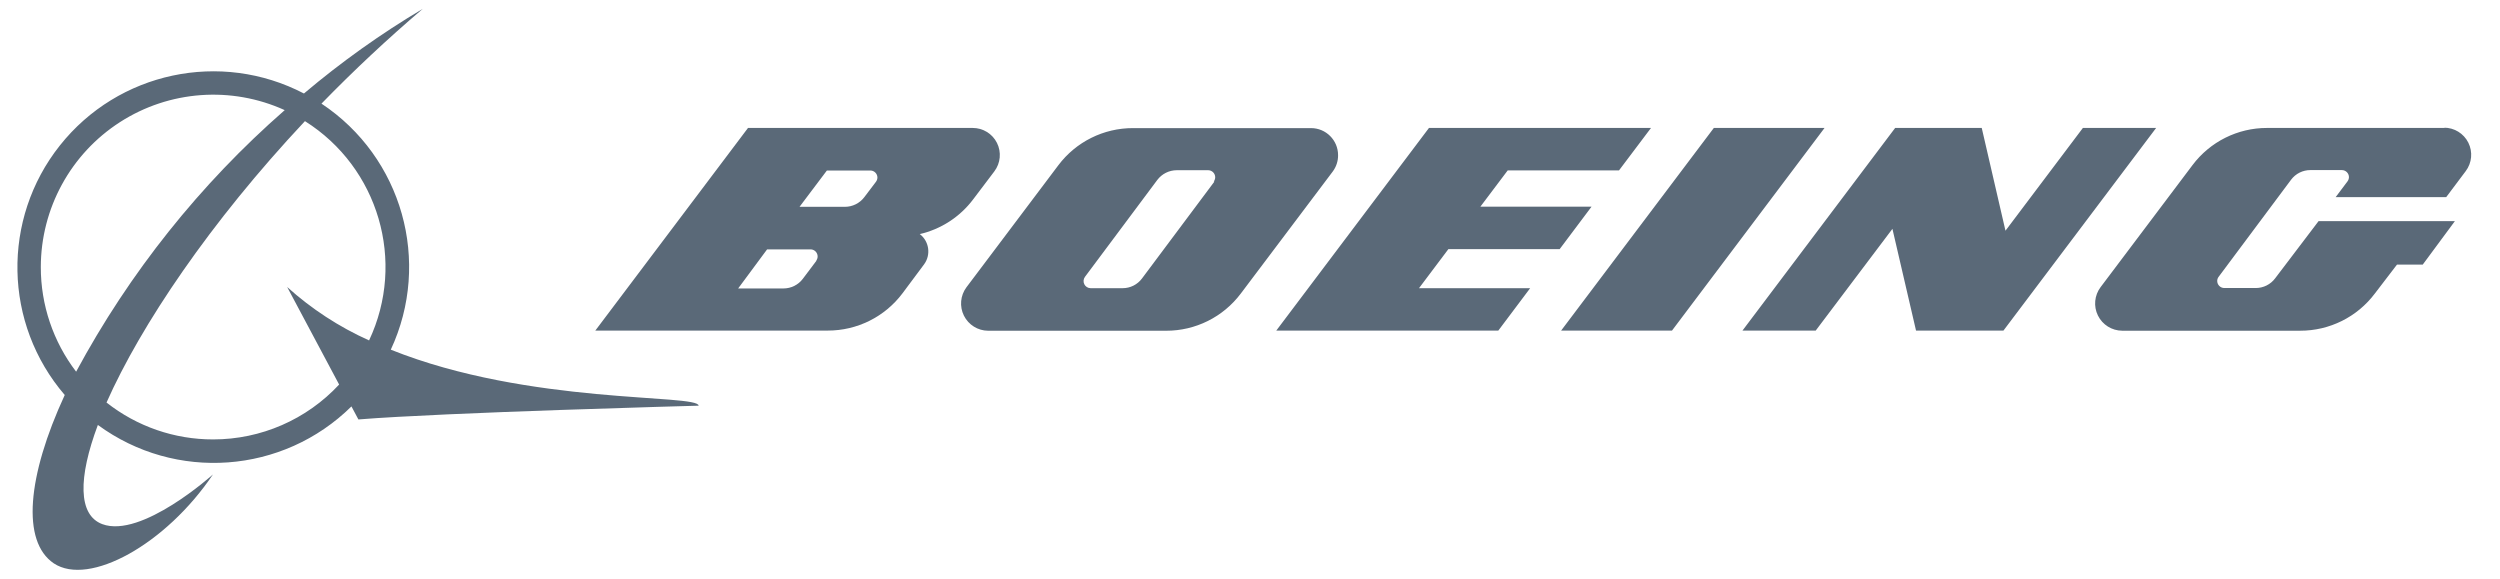
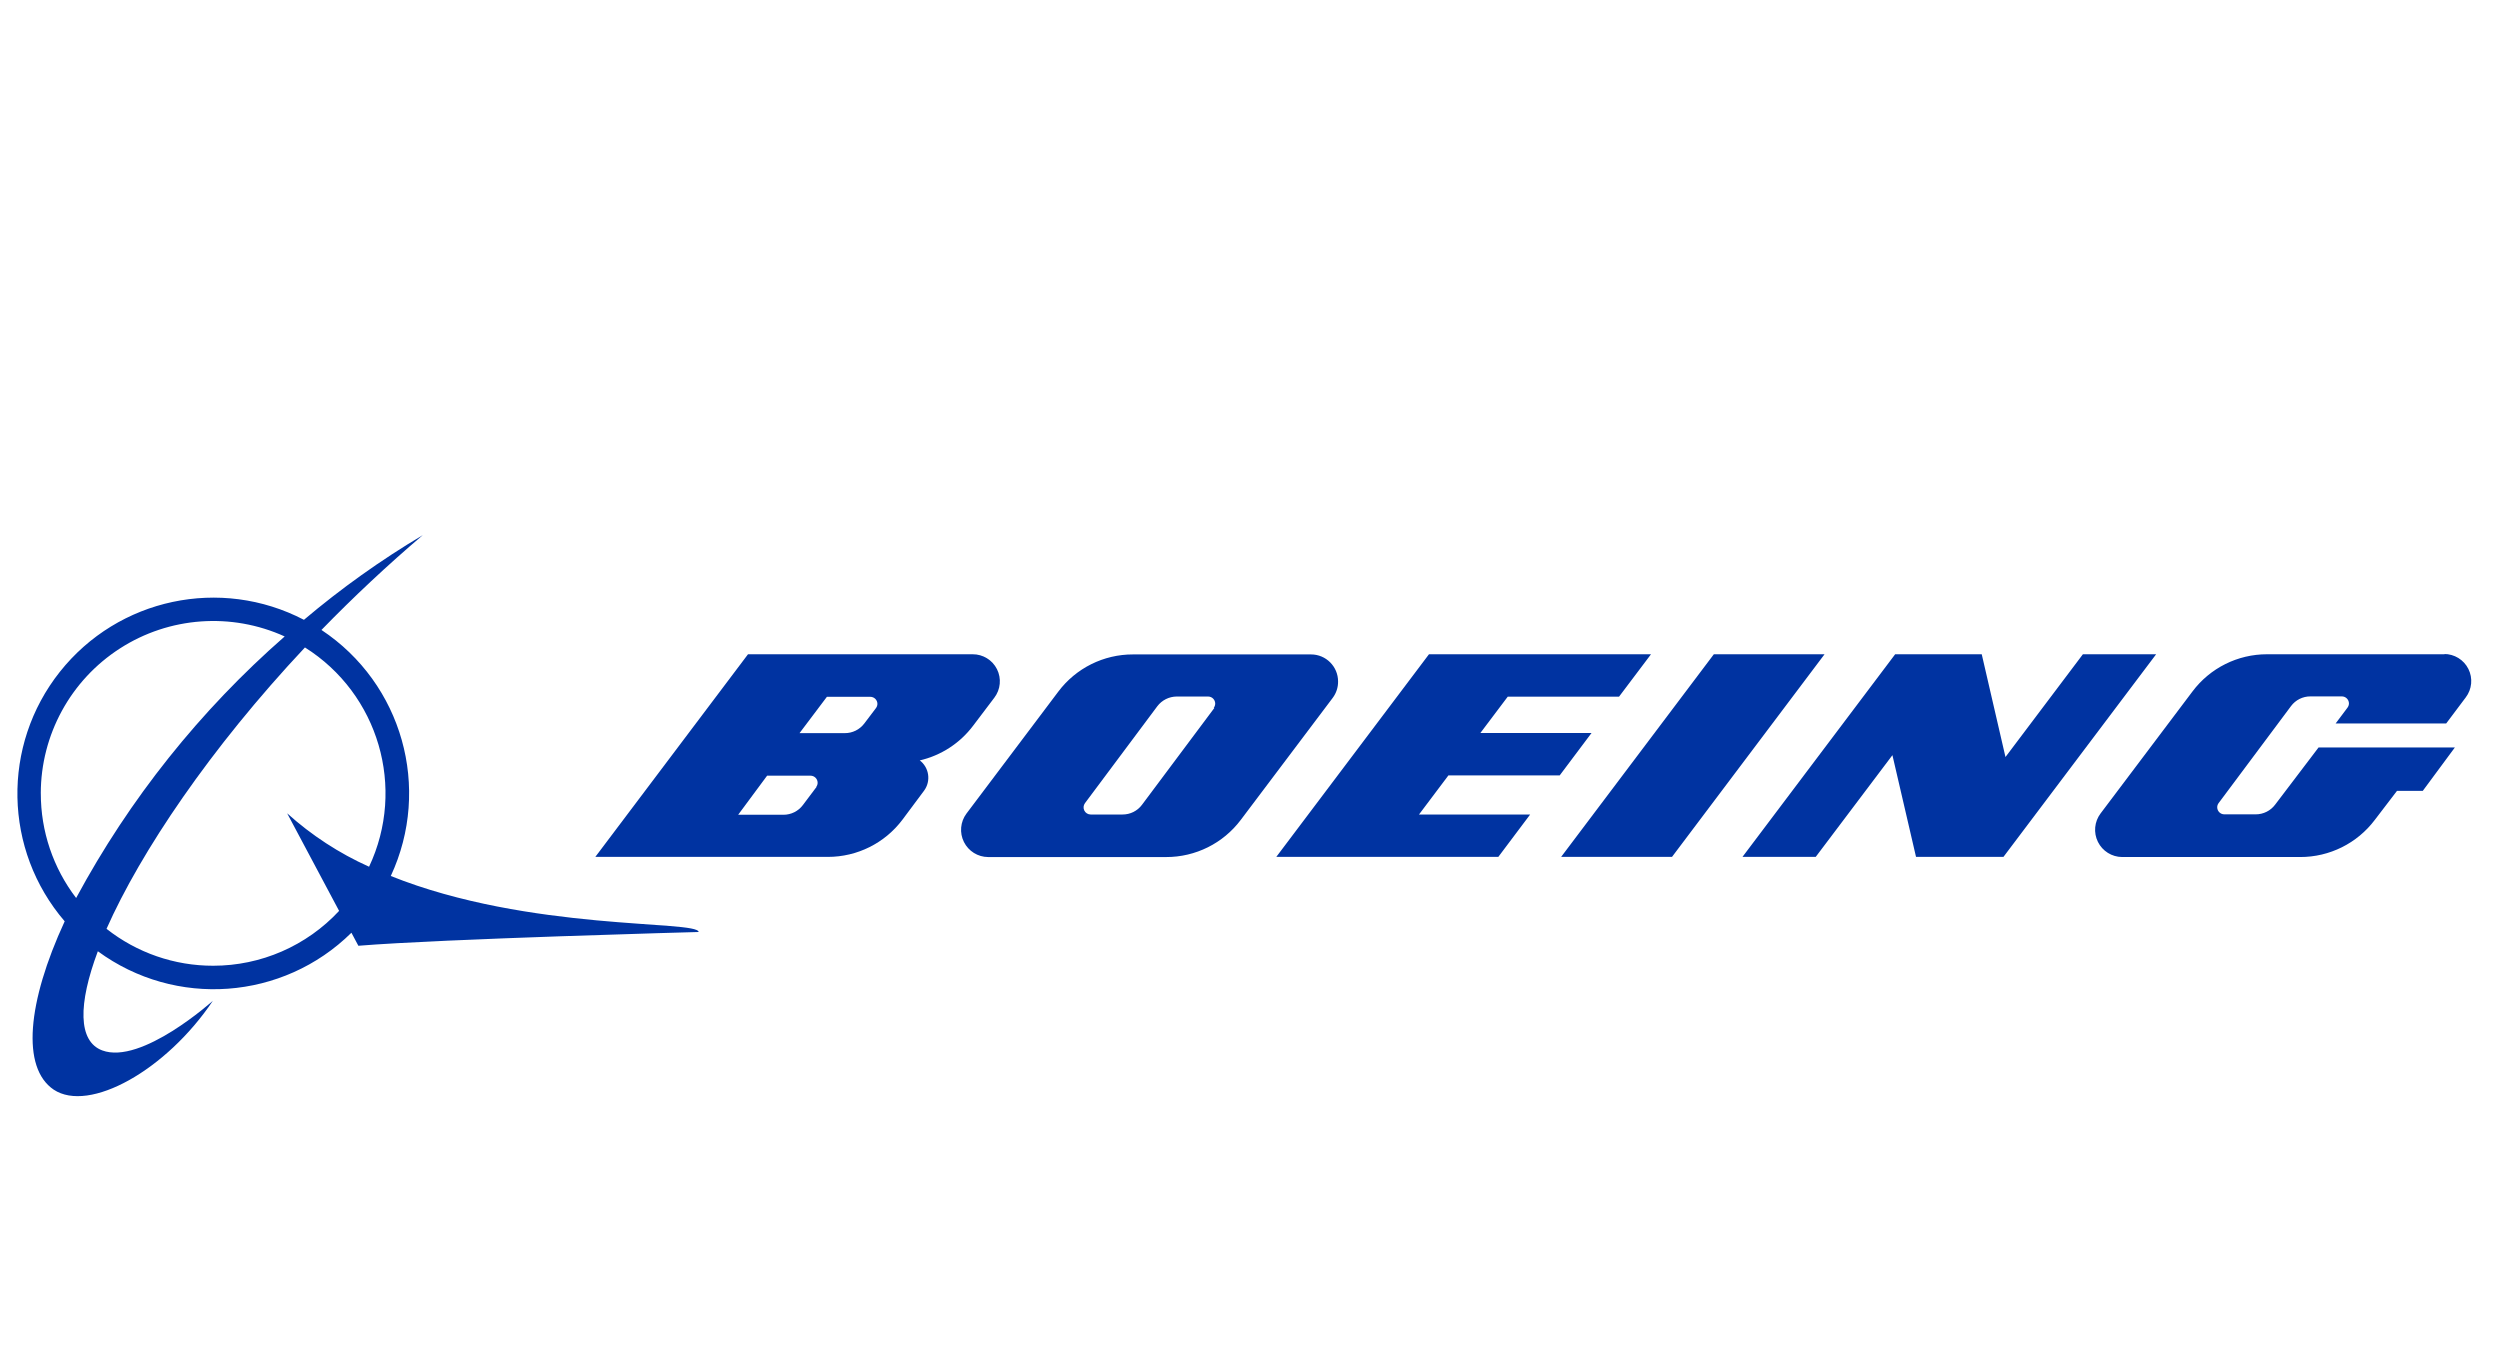
- <svg xmlns="http://www.w3.org/2000/svg" width="95" height="22" fill="none">
-   <path d="M14.85 13.288a7.447 7.447 0 00-2.634-9.35 56.294 56.294 0 013.85-3.603 33.553 33.553 0 00-4.516 3.218A7.447 7.447 0 002.46 15.01c-1.425 3.085-1.65 5.56-.418 6.396 1.347.896 4.273-.732 6.05-3.377 0 0-2.717 2.448-4.208 1.887-.918-.347-.918-1.755-.165-3.768a7.447 7.447 0 009.636-.704l.264.495c3.245-.264 12.93-.523 12.93-.523-.021-.456-6.434-.016-11.698-2.128zm-13.299-3.14a6.556 6.556 0 019.268-5.963 35.705 35.705 0 00-7.926 9.939 6.523 6.523 0 01-1.342-3.976zm6.55 6.55a6.523 6.523 0 01-4.053-1.402c1.298-2.927 3.938-6.854 7.54-10.693a6.55 6.55 0 012.437 8.333 11.97 11.97 0 01-3.113-2.03l1.975 3.707a6.53 6.53 0 01-4.785 2.085zM59.268 9.466l1.21-1.612h-4.224l1.04-1.38h4.229l1.215-1.612h-8.437l-5.802 7.7h8.437l1.21-1.611h-4.224l1.117-1.485h4.229zM65.126 4.862l-5.803 7.7h4.213l5.797-7.7h-4.207zM79.15 4.862l-2.942 3.905-.902-3.905h-3.29l-5.802 7.7h2.783l2.915-3.866.897 3.866h3.322l5.802-7.7H79.15zM92.912 4.862h-6.765a3.537 3.537 0 00-2.833 1.414l-3.492 4.636a1.034 1.034 0 00.82 1.655h6.764a3.54 3.54 0 002.838-1.413l.842-1.1h.979l1.22-1.65h-5.18l-1.65 2.173a.918.918 0 01-.737.368h-1.194a.27.27 0 01-.27-.27c0-.057.02-.114.056-.159l2.75-3.685a.914.914 0 01.737-.368h1.193a.27.27 0 01.27.27.28.28 0 01-.055.159l-.451.6h4.201l.743-.99a1.03 1.03 0 00-.825-1.65l.038.01zM50.847 5.896a1.028 1.028 0 00-1.028-1.028h-6.765a3.542 3.542 0 00-2.838 1.413l-3.492 4.637a1.034 1.034 0 00.825 1.65h6.764a3.54 3.54 0 002.838-1.414l3.493-4.636c.134-.18.206-.398.203-.622zm-4.702 1.007l-2.75 3.68a.912.912 0 01-.737.368h-1.215a.27.27 0 01-.215-.43l2.75-3.684a.93.93 0 01.737-.369h1.193a.27.27 0 01.27.27.28.28 0 01-.055.16l.022.005z" fill="#5A6978" />
-   <path d="M34.936 8.899a3.537 3.537 0 002.046-1.326l.803-1.061a1.029 1.029 0 00-.825-1.65h-8.536l-5.802 7.7h8.833a3.543 3.543 0 002.838-1.414l.82-1.1a.831.831 0 00-.17-1.16l-.007.01zm-3.905 1l-.522.694a.919.919 0 01-.737.368H28.05l1.1-1.485h1.65a.27.27 0 01.27.27c0 .058-.02.114-.055.16l.016-.006zm2.255-2.991l-.445.588a.924.924 0 01-.737.363h-1.722l1.04-1.38h1.65a.27.27 0 01.27.27.281.281 0 01-.056.159z" fill="#5A6978" />
+ <svg xmlns="http://www.w3.org/2000/svg" width="95" height="52" fill="none">
+   <path d="M14.85 33.288a7.447 7.447 0 00-2.635-9.35 56.293 56.293 0 013.85-3.603 33.553 33.553 0 00-4.515 3.218A7.448 7.448 0 002.458 35.01c-1.424 3.085-1.65 5.56-.418 6.396 1.348.897 4.274-.731 6.05-3.377 0 0-2.717 2.447-4.207 1.886-.919-.346-.919-1.754-.165-3.767a7.447 7.447 0 009.636-.704l.264.495c3.245-.264 12.93-.523 12.93-.523-.022-.456-6.435-.016-11.698-2.128zm-13.3-3.14a6.556 6.556 0 019.268-5.963 35.706 35.706 0 00-7.925 9.939 6.523 6.523 0 01-1.342-3.977zm6.551 6.55a6.523 6.523 0 01-4.053-1.403c1.298-2.925 3.938-6.853 7.54-10.692a6.55 6.55 0 012.437 8.333 11.969 11.969 0 01-3.113-2.03l1.974 3.708a6.53 6.53 0 01-4.785 2.084zM59.268 29.466l1.21-1.612h-4.224l1.04-1.38h4.229l1.215-1.612h-8.437l-5.802 7.7h8.437l1.21-1.611h-4.224l1.117-1.485h4.229zM65.126 24.862l-5.803 7.7h4.213l5.797-7.7h-4.207zM79.15 24.862l-2.942 3.905-.902-3.905h-3.29l-5.802 7.7h2.783l2.915-3.866.897 3.866h3.322l5.802-7.7H79.15zM92.911 24.862h-6.765a3.536 3.536 0 00-2.832 1.414l-3.493 4.636a1.034 1.034 0 00.82 1.655h6.765a3.54 3.54 0 002.838-1.413l.841-1.1h.98l1.22-1.65h-5.18l-1.65 2.173a.919.919 0 01-.738.368h-1.193a.27.27 0 01-.27-.27c0-.057.02-.114.055-.159l2.75-3.685a.913.913 0 01.737-.368h1.194a.27.27 0 01.27.27.28.28 0 01-.056.159l-.45.6h4.201l.743-.99a1.028 1.028 0 00-.825-1.65l.038.01zM50.847 25.896a1.028 1.028 0 00-1.028-1.028h-6.765a3.54 3.54 0 00-2.838 1.413l-3.492 4.637a1.034 1.034 0 00.825 1.65h6.764a3.54 3.54 0 002.838-1.414l3.493-4.636c.134-.18.206-.398.203-.622zm-4.702 1.007l-2.75 3.68a.912.912 0 01-.737.368h-1.215a.27.27 0 01-.215-.43l2.75-3.684a.93.93 0 01.737-.369h1.193a.27.27 0 01.27.27.28.28 0 01-.055.16l.022.005z" fill="#0033A1" />
+   <path d="M34.936 28.899a3.536 3.536 0 002.046-1.326l.803-1.061a1.028 1.028 0 00-.825-1.65h-8.536l-5.802 7.7h8.833a3.543 3.543 0 002.838-1.414l.82-1.1a.831.831 0 00-.17-1.16l-.007.01zm-3.905 1l-.522.694a.919.919 0 01-.737.368H28.05l1.1-1.485h1.65a.27.27 0 01.27.27c0 .058-.02.114-.055.16l.016-.006zm2.255-2.991l-.445.588a.922.922 0 01-.737.363h-1.722l1.04-1.38h1.65a.27.27 0 01.27.27.281.281 0 01-.056.159z" fill="#0033A1" />
</svg>
